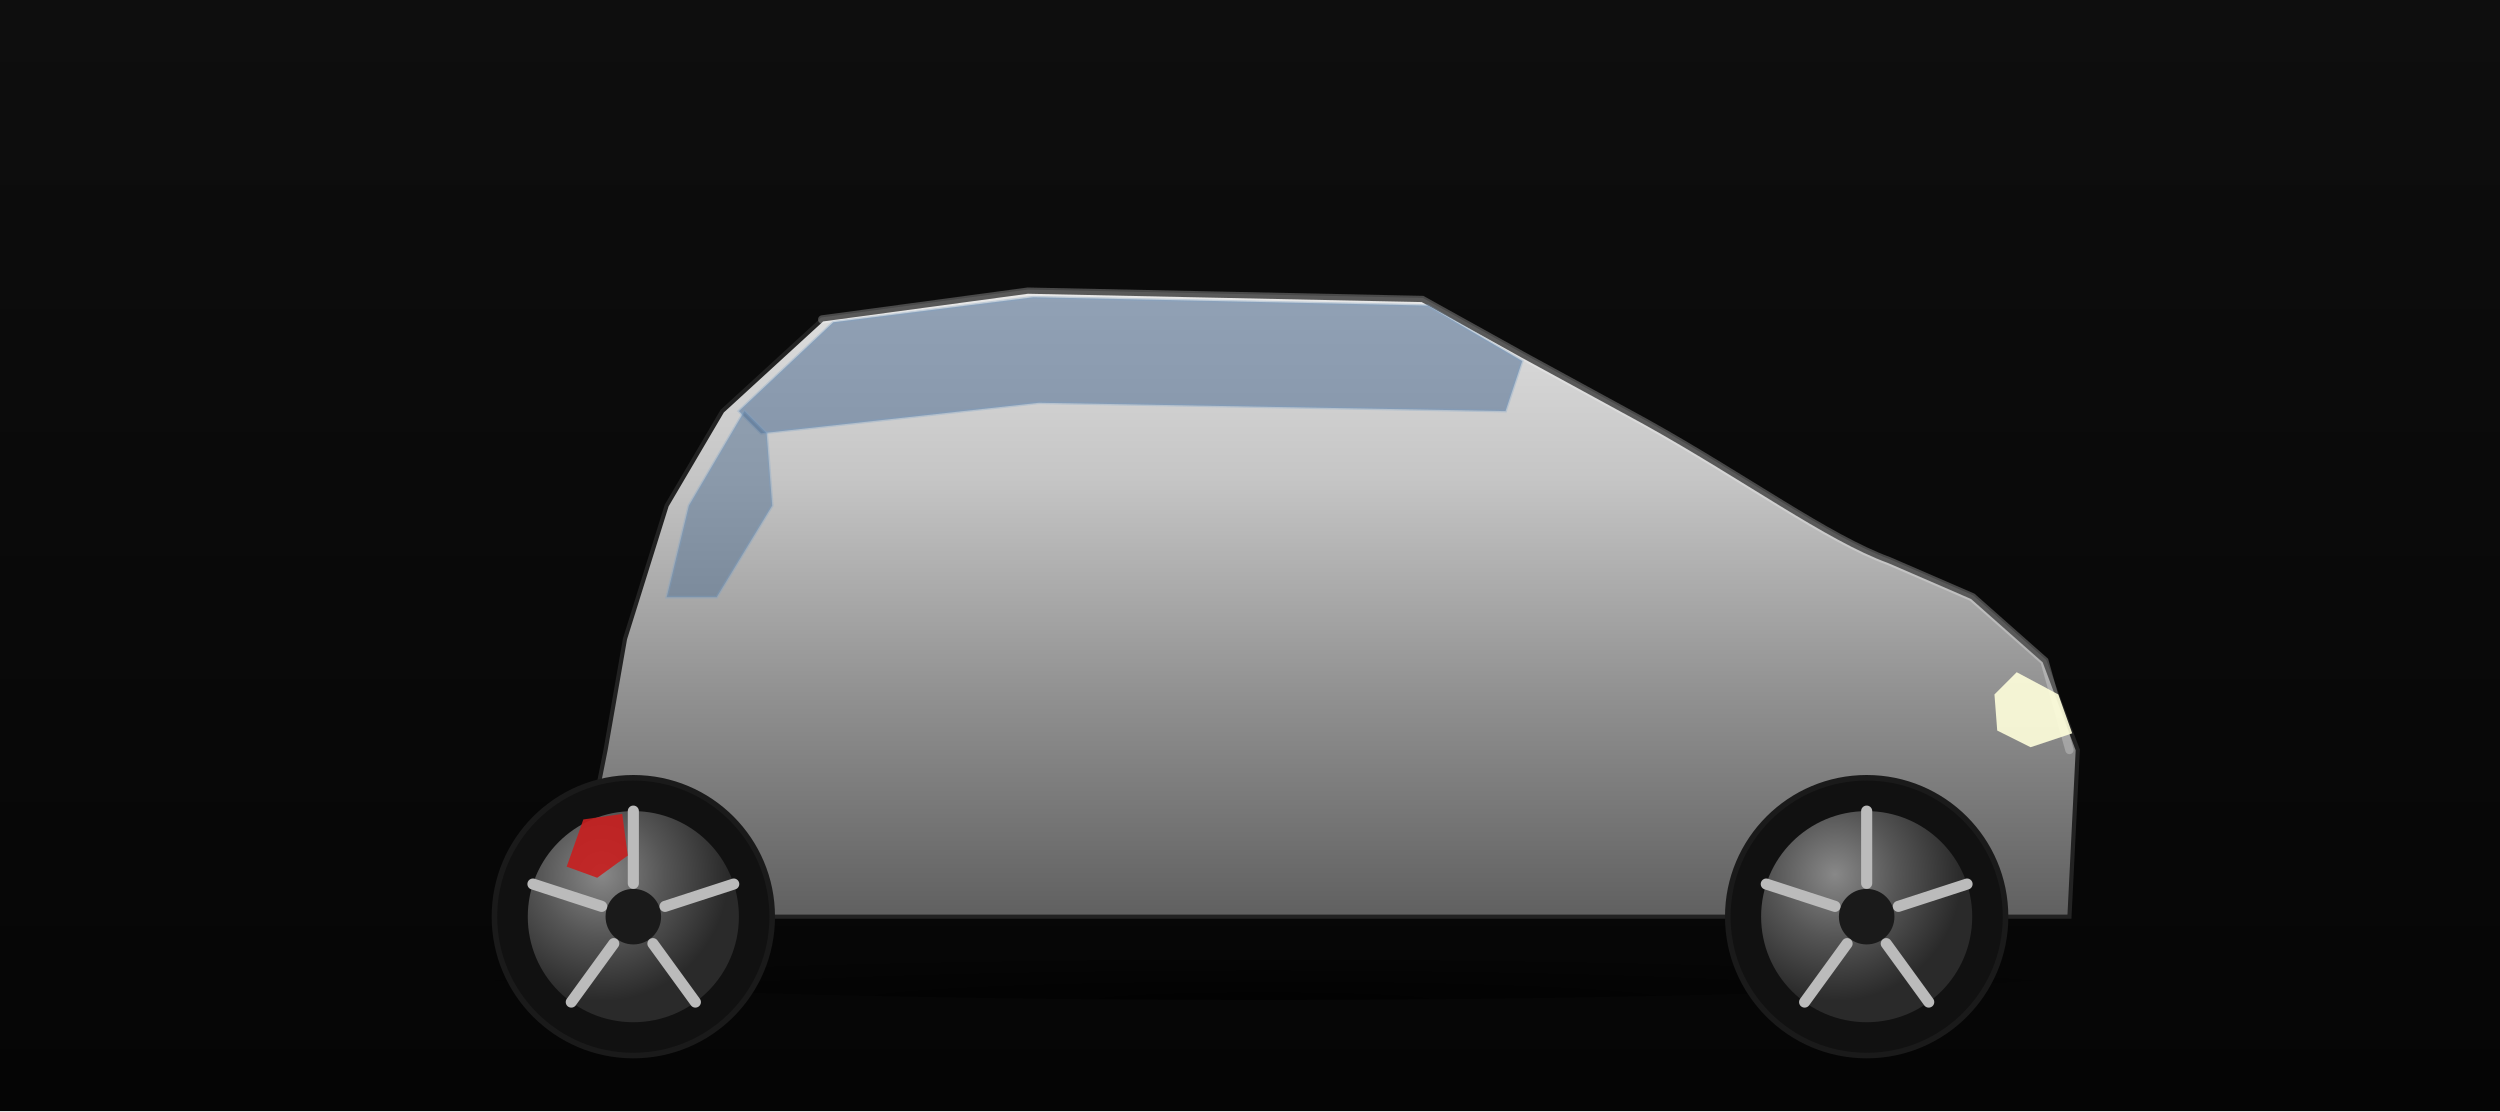
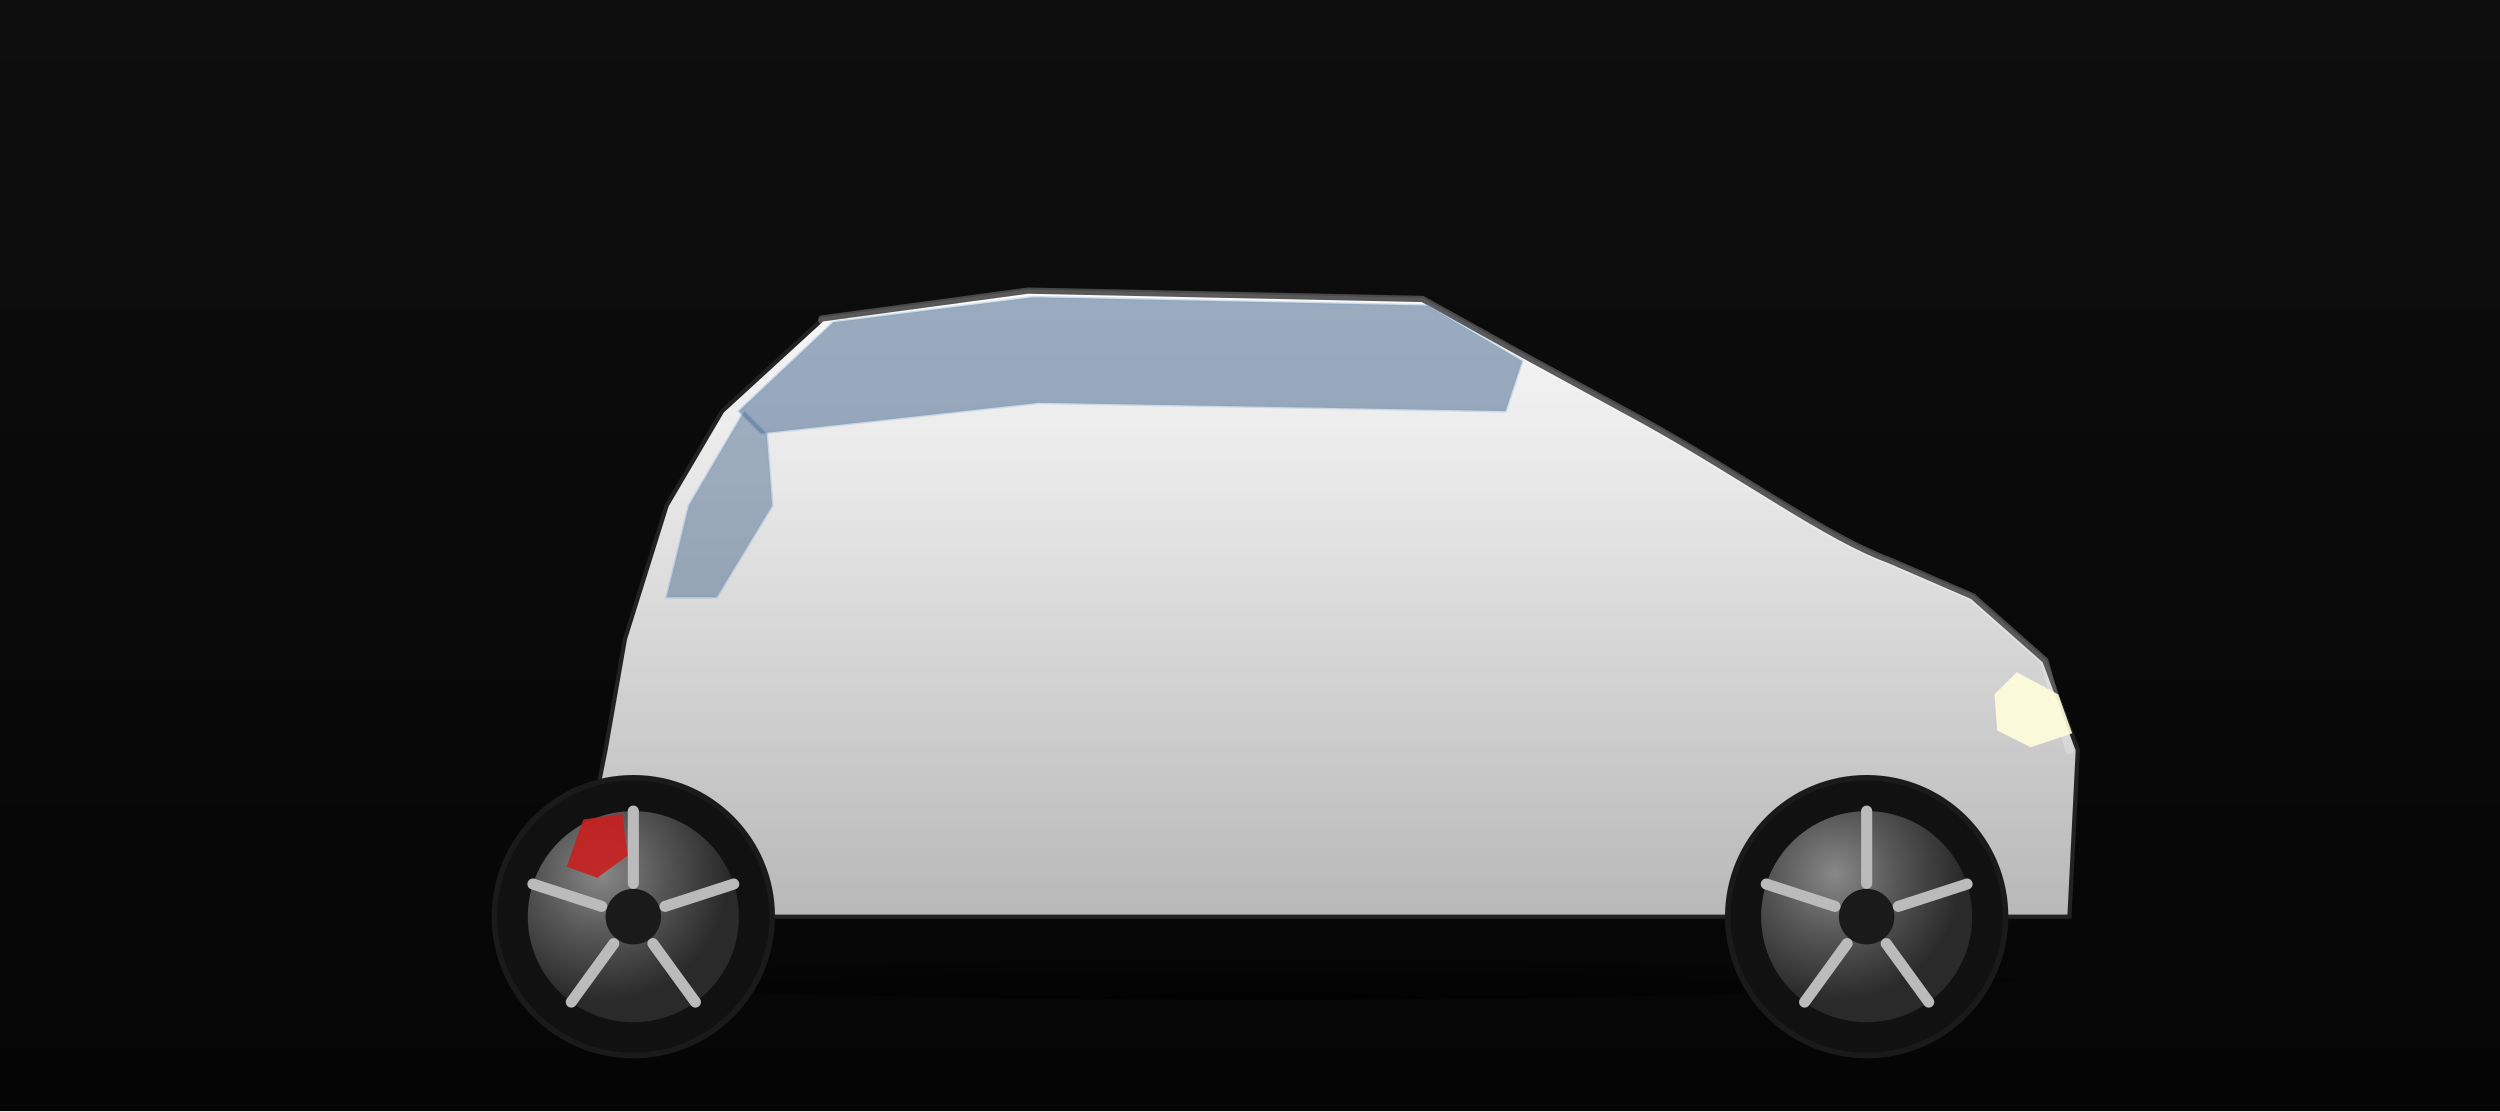
<svg xmlns="http://www.w3.org/2000/svg" viewBox="0 0 900 400">
  <defs>
    <linearGradient id="bg" x1="0" y1="0" x2="0" y2="1">
      <stop offset="0%" stop-color="#0e0e0e" />
      <stop offset="100%" stop-color="#050505" />
    </linearGradient>
    <linearGradient id="bd" x1="0.1" y1="0" x2="0.1" y2="1">
-       <stop offset="0%" stop-color="#e0e0e0" />
-       <stop offset="30%" stop-color="#c5c5c5" />
-       <stop offset="65%" stop-color="#909090" />
-       <stop offset="100%" stop-color="#606060" />
+       <stop offset="0%" stop-color="#f8f8f8" />
+       <stop offset="30%" stop-color="#e8e8e8" />
+       <stop offset="65%" stop-color="#d0d0d0" />
+       <stop offset="100%" stop-color="#b8b8b8" />
    </linearGradient>
    <radialGradient id="gs" cx="50%" cy="100%" r="55%">
      <stop offset="0%" stop-color="rgba(0,0,0,0.7)" />
      <stop offset="100%" stop-color="rgba(0,0,0,0)" />
    </radialGradient>
    <radialGradient id="wg" cx="35%" cy="30%" r="60%">
      <stop offset="0%" stop-color="#888" />
      <stop offset="50%" stop-color="#555" />
      <stop offset="100%" stop-color="#2a2a2a" />
    </radialGradient>
  </defs>
  <rect width="900" height="400" fill="url(#bg)" />
  <ellipse cx="455" cy="345" rx="330" ry="15" fill="url(#gs)" />
  <path d="M745,330 L748,270 L736,238 L710,215 L680,202 C658,194 628,172 592,152 L548,128 L512,108 L370,105 L296,115 L260,148 L240,182 L225,230 L218,270 L210,310 L202,330 Z" fill="url(#bd)" stroke="#222" stroke-width="1.5" />
  <path d="M745,270 L736,238 L710,215 L680,202 C658,194 628,172 592,152 L548,128 L512,108 L370,105 L296,115" fill="none" stroke="rgba(255,255,255,0.25)" stroke-width="3" stroke-linecap="round" />
  <path d="M548,130 L514,110 L372,107 L300,116 L266,148 L274,156 L374,145 L542,148 Z" fill="rgba(80,110,145,0.55)" stroke="rgba(120,160,200,0.3)" stroke-width="1" />
  <path d="M276,156 L268,148 L248,182 L240,215 L258,215 L278,182 Z" fill="rgba(80,110,145,0.5)" stroke="rgba(120,160,200,0.3)" stroke-width="1" />
  <circle cx="228" cy="330" r="50" fill="#111" stroke="#1a1a1a" stroke-width="2" />
  <circle cx="228" cy="330" r="38" fill="url(#wg)" />
  <circle cx="228" cy="330" r="10" fill="#1a1a1a" />
  <g transform="translate(228,330)">
    <line x1="0" y1="-38" x2="0" y2="-12" stroke="#bbb" stroke-width="4" stroke-linecap="round" />
    <line x1="0" y1="-38" x2="0" y2="-12" stroke="#bbb" stroke-width="4" stroke-linecap="round" transform="rotate(72)" />
    <line x1="0" y1="-38" x2="0" y2="-12" stroke="#bbb" stroke-width="4" stroke-linecap="round" transform="rotate(144)" />
    <line x1="0" y1="-38" x2="0" y2="-12" stroke="#bbb" stroke-width="4" stroke-linecap="round" transform="rotate(216)" />
    <line x1="0" y1="-38" x2="0" y2="-12" stroke="#bbb" stroke-width="4" stroke-linecap="round" transform="rotate(288)" />
  </g>
  <circle cx="672" cy="330" r="50" fill="#111" stroke="#1a1a1a" stroke-width="2" />
  <circle cx="672" cy="330" r="38" fill="url(#wg)" />
  <circle cx="672" cy="330" r="10" fill="#1a1a1a" />
  <g transform="translate(672,330)">
    <line x1="0" y1="-38" x2="0" y2="-12" stroke="#bbb" stroke-width="4" stroke-linecap="round" />
    <line x1="0" y1="-38" x2="0" y2="-12" stroke="#bbb" stroke-width="4" stroke-linecap="round" transform="rotate(72)" />
    <line x1="0" y1="-38" x2="0" y2="-12" stroke="#bbb" stroke-width="4" stroke-linecap="round" transform="rotate(144)" />
    <line x1="0" y1="-38" x2="0" y2="-12" stroke="#bbb" stroke-width="4" stroke-linecap="round" transform="rotate(216)" />
    <line x1="0" y1="-38" x2="0" y2="-12" stroke="#bbb" stroke-width="4" stroke-linecap="round" transform="rotate(288)" />
  </g>
  <path d="M746,264 L741,250 L726,242 L718,250 L719,263 L731,269 Z" fill="rgba(255,255,220,0.9)" />
  <path d="M204,312 L210,295 L224,293 L226,308 L215,316 Z" fill="rgba(200,30,30,0.9)" />
</svg>
